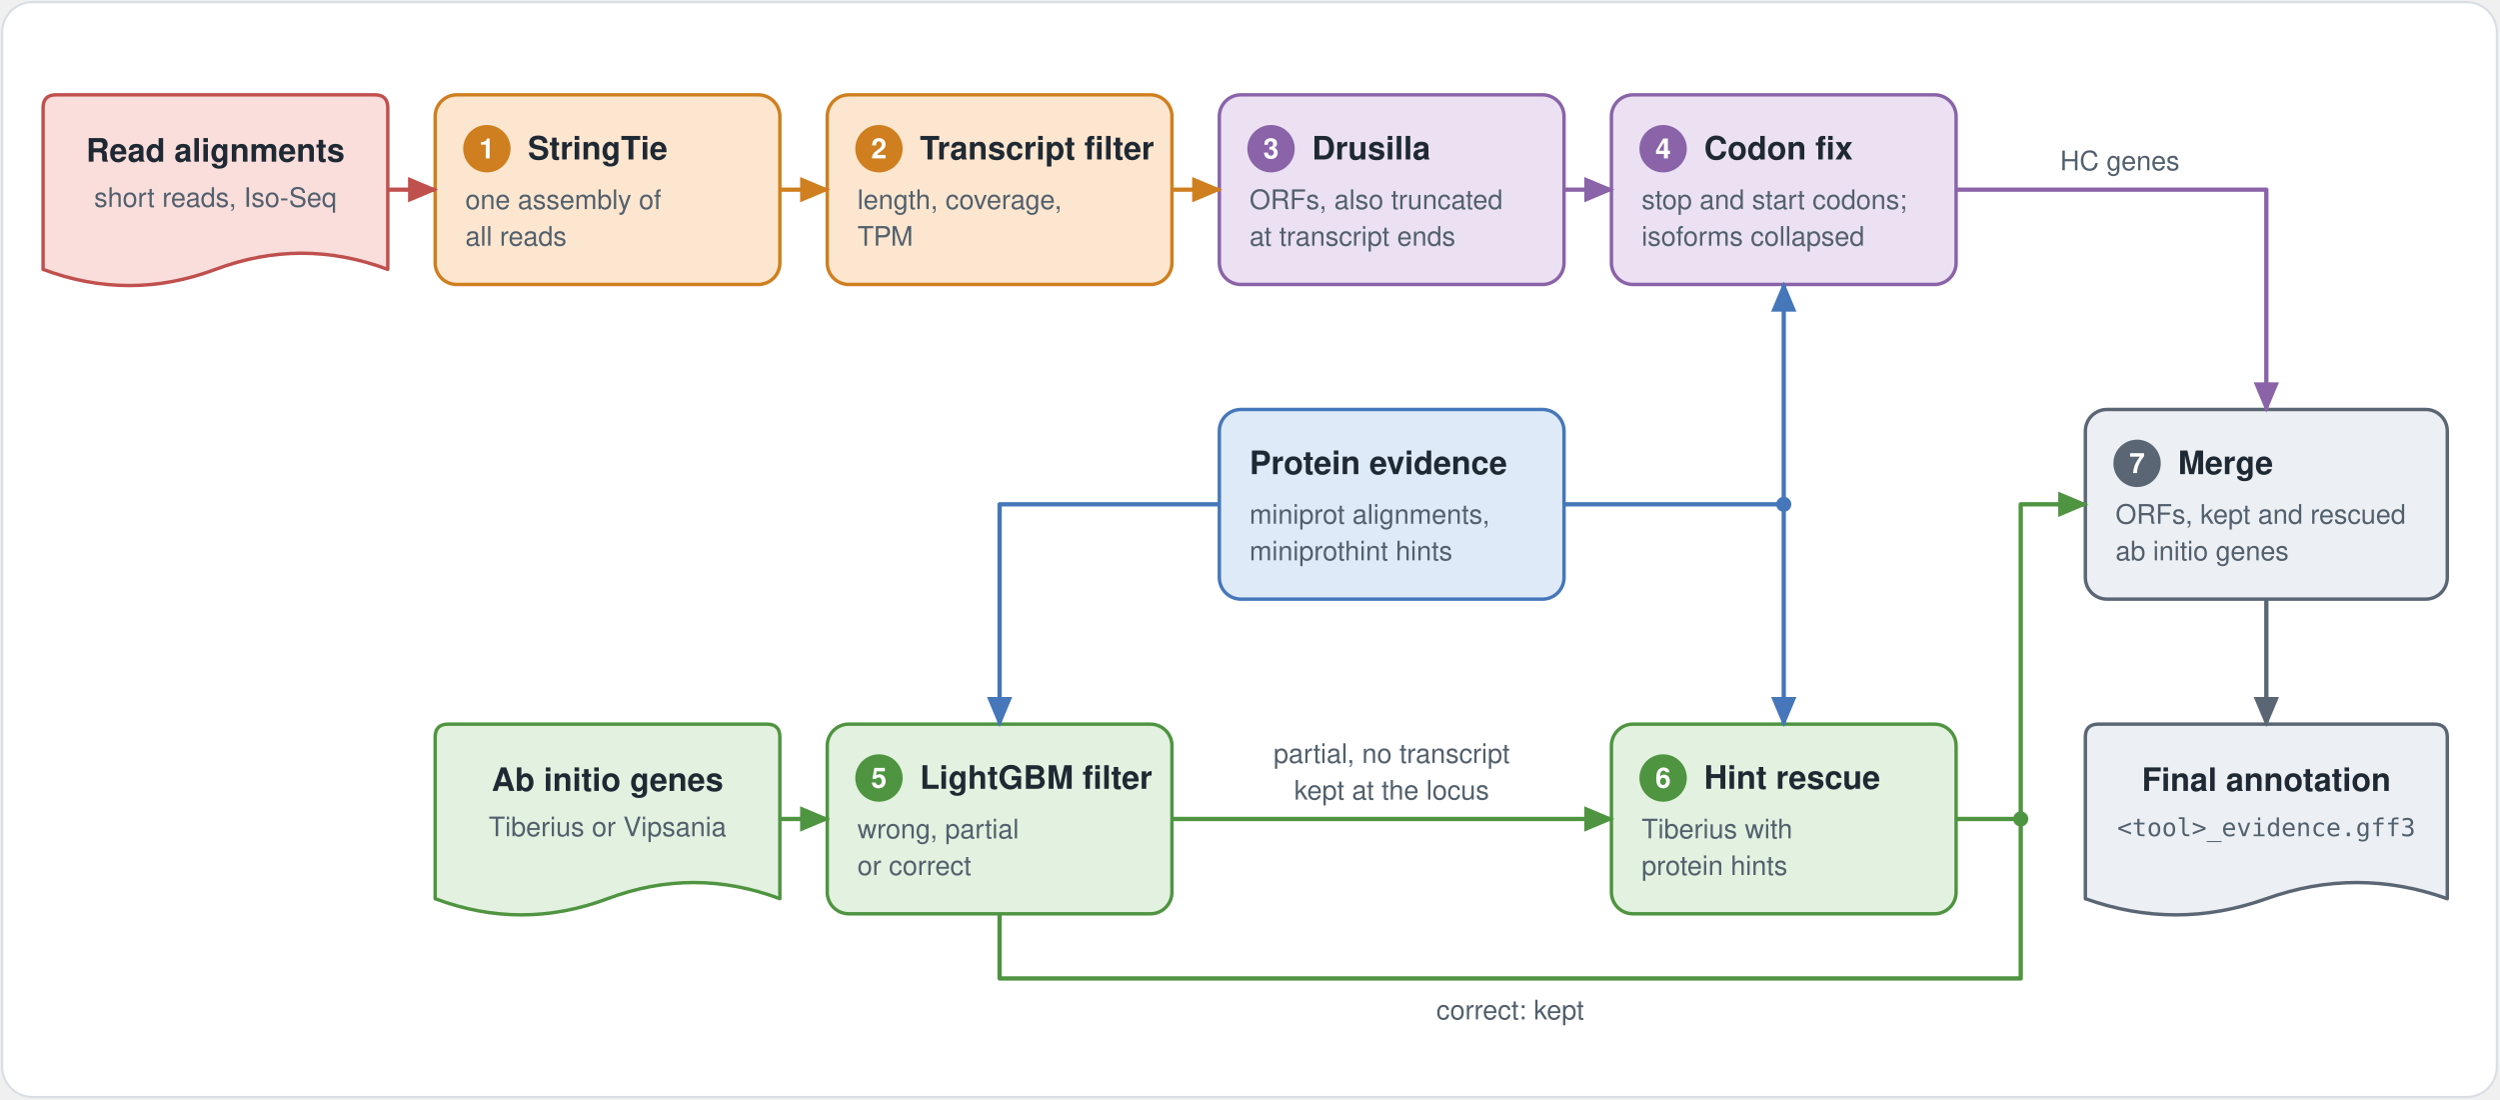
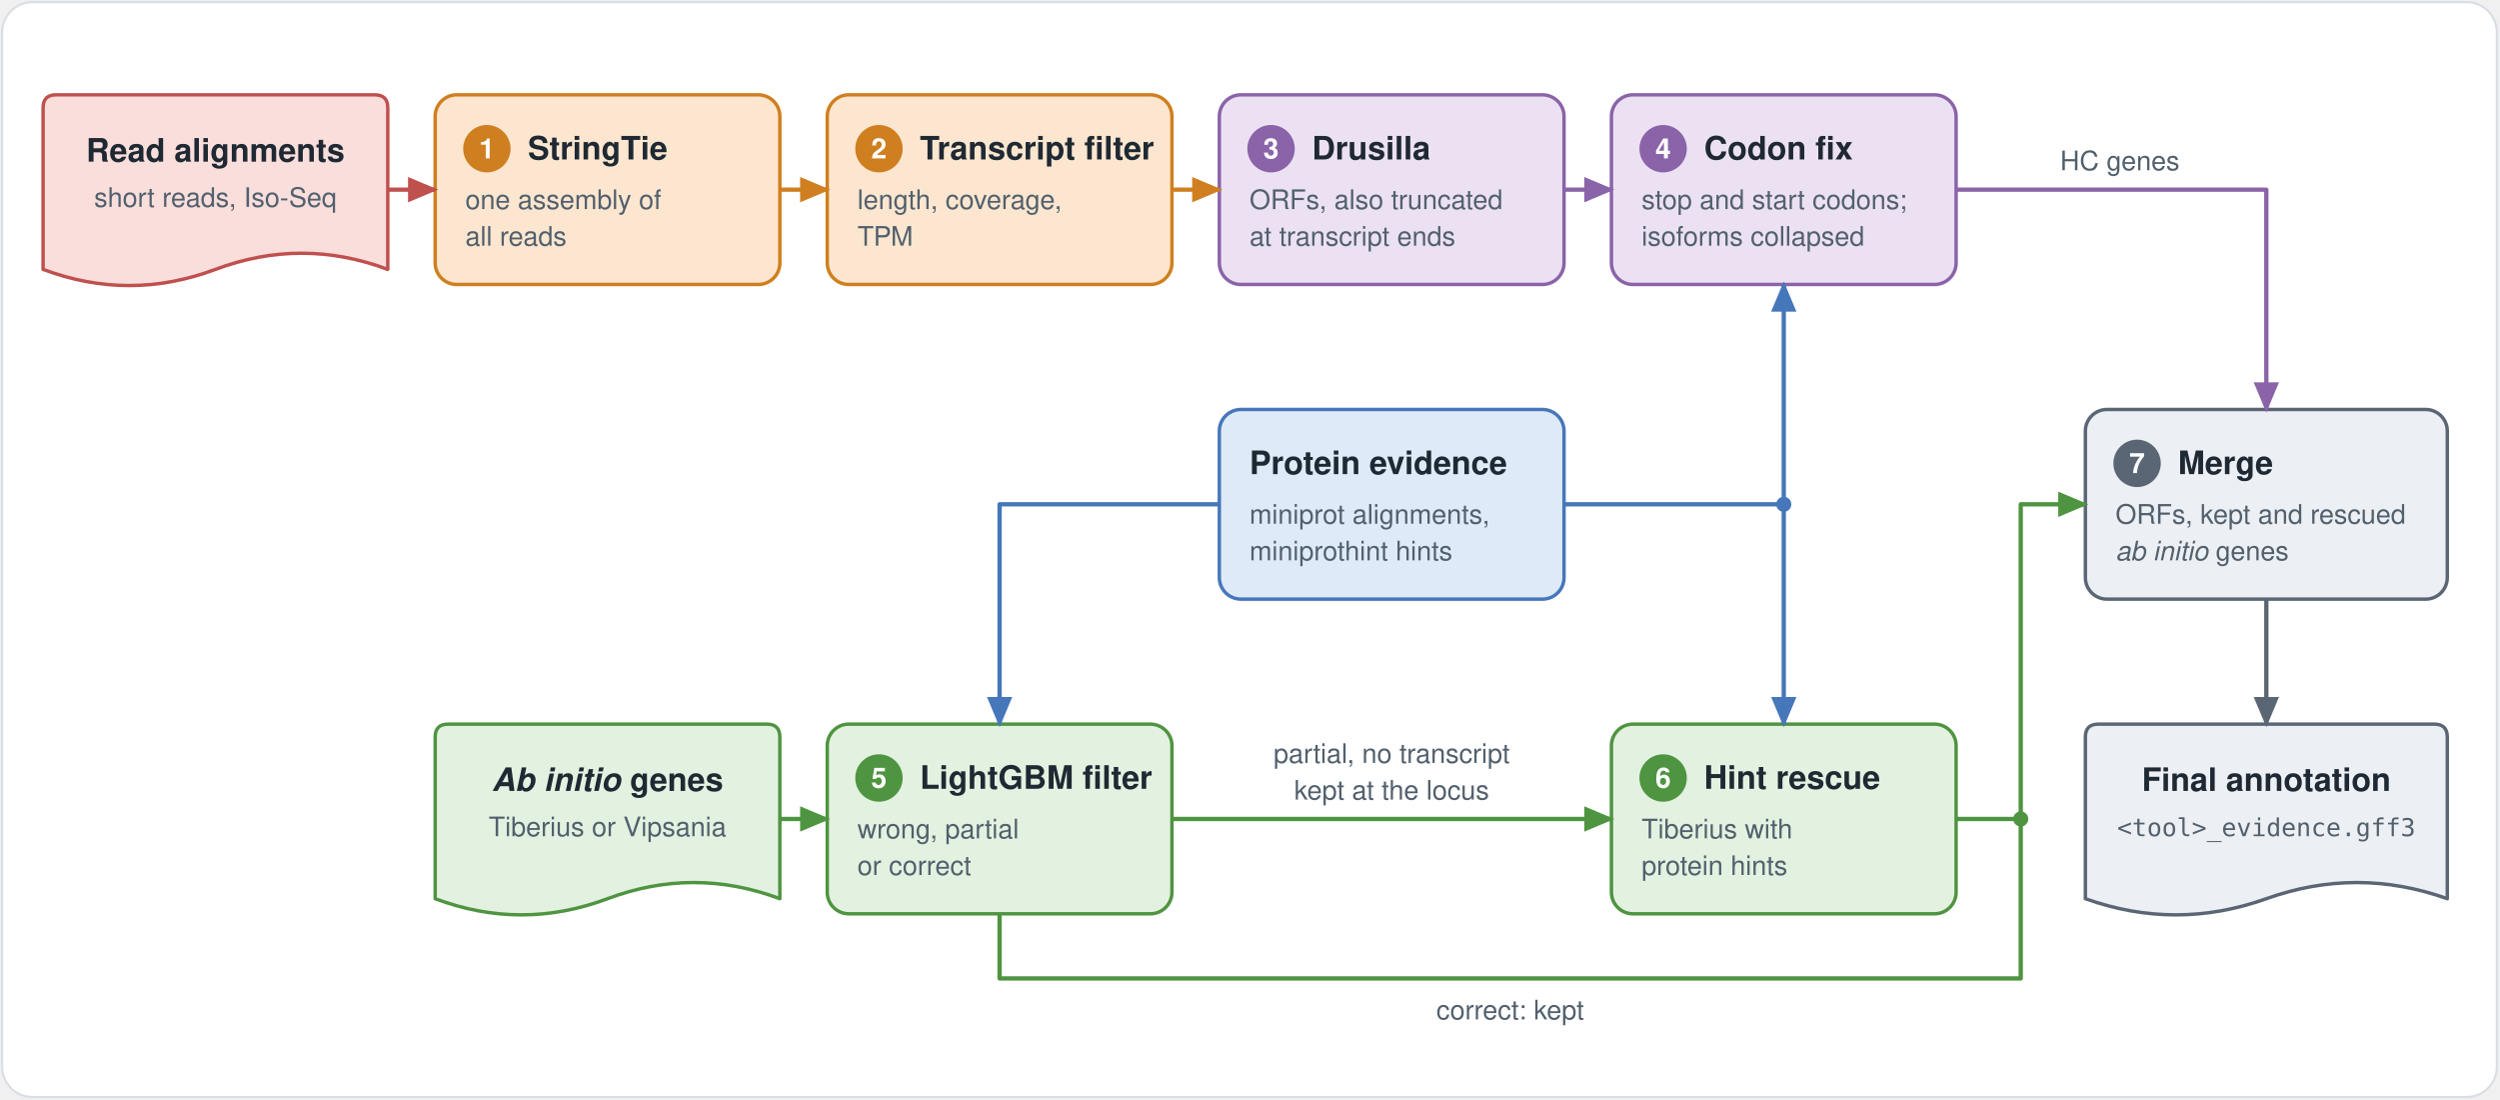
<svg xmlns="http://www.w3.org/2000/svg" viewBox="0 0 1160 510" width="1160" height="510" role="img" aria-labelledby="t d">
  <defs>
    <marker id="a-green" viewBox="0 0 10 10" refX="9" refY="5" markerWidth="7" markerHeight="7" orient="auto-start-reverse">
      <path d="M0,0.8 L10,5 L0,9.2 Z" fill="#4f9440" />
    </marker>
    <marker id="a-blue" viewBox="0 0 10 10" refX="9" refY="5" markerWidth="7" markerHeight="7" orient="auto-start-reverse">
      <path d="M0,0.8 L10,5 L0,9.2 Z" fill="#4577ba" />
    </marker>
    <marker id="a-red" viewBox="0 0 10 10" refX="9" refY="5" markerWidth="7" markerHeight="7" orient="auto-start-reverse">
      <path d="M0,0.8 L10,5 L0,9.2 Z" fill="#c0504d" />
    </marker>
    <marker id="a-yellow" viewBox="0 0 10 10" refX="9" refY="5" markerWidth="7" markerHeight="7" orient="auto-start-reverse">
      <path d="M0,0.8 L10,5 L0,9.2 Z" fill="#b8921a" />
    </marker>
    <marker id="a-orange" viewBox="0 0 10 10" refX="9" refY="5" markerWidth="7" markerHeight="7" orient="auto-start-reverse">
      <path d="M0,0.8 L10,5 L0,9.2 Z" fill="#cf7f1f" />
    </marker>
    <marker id="a-purple" viewBox="0 0 10 10" refX="9" refY="5" markerWidth="7" markerHeight="7" orient="auto-start-reverse">
      <path d="M0,0.8 L10,5 L0,9.2 Z" fill="#8a63a8" />
    </marker>
    <marker id="a-grey" viewBox="0 0 10 10" refX="9" refY="5" markerWidth="7" markerHeight="7" orient="auto-start-reverse">
      <path d="M0,0.8 L10,5 L0,9.2 Z" fill="#5b6675" />
    </marker>
  </defs>
  <rect x="1" y="1" width="1158" height="508" rx="14" fill="#ffffff" stroke="#d9dee4" />
  <path d="M20,50 q0,-6 6,-6 h148 q6,0 6,6 V125 q-40.0,-15 -80.0,0 t-80.0,0 Z" fill="#f9dedc" stroke="#c0504d" stroke-width="1.6" stroke-linejoin="round" />
  <text x="100.0" y="75" font-family="Helvetica, Arial, sans-serif" font-size="15" font-weight="bold" fill="#1f2933" text-anchor="middle">Read alignments</text>
  <text x="100.0" y="96" font-family="Helvetica, Arial, sans-serif" font-size="12.5" font-weight="normal" fill="#52606d" text-anchor="middle">short reads, Iso-Seq</text>
  <rect x="202" y="44" width="160" height="88" rx="10" fill="#fde6cf" stroke="#cf7f1f" stroke-width="1.6" />
  <circle cx="226" cy="69" r="11" fill="#cf7f1f" />
  <text x="226" y="73.5" font-family="Helvetica, Arial, sans-serif" font-size="13" font-weight="bold" fill="#ffffff" text-anchor="middle">1</text>
  <text x="245" y="74" font-family="Helvetica, Arial, sans-serif" font-size="15" font-weight="bold" fill="#1f2933" text-anchor="start">StringTie</text>
  <text x="216" y="97" font-family="Helvetica, Arial, sans-serif" font-size="12.5" font-weight="normal" fill="#52606d" text-anchor="start">one assembly of</text>
  <text x="216" y="114" font-family="Helvetica, Arial, sans-serif" font-size="12.5" font-weight="normal" fill="#52606d" text-anchor="start">all reads</text>
  <rect x="384" y="44" width="160" height="88" rx="10" fill="#fde6cf" stroke="#cf7f1f" stroke-width="1.6" />
  <circle cx="408" cy="69" r="11" fill="#cf7f1f" />
  <text x="408" y="73.5" font-family="Helvetica, Arial, sans-serif" font-size="13" font-weight="bold" fill="#ffffff" text-anchor="middle">2</text>
  <text x="427" y="74" font-family="Helvetica, Arial, sans-serif" font-size="15" font-weight="bold" fill="#1f2933" text-anchor="start">Transcript filter</text>
  <text x="398" y="97" font-family="Helvetica, Arial, sans-serif" font-size="12.5" font-weight="normal" fill="#52606d" text-anchor="start">length, coverage,</text>
  <text x="398" y="114" font-family="Helvetica, Arial, sans-serif" font-size="12.5" font-weight="normal" fill="#52606d" text-anchor="start">TPM</text>
  <rect x="566" y="44" width="160" height="88" rx="10" fill="#ebe1f2" stroke="#8a63a8" stroke-width="1.6" />
  <circle cx="590" cy="69" r="11" fill="#8a63a8" />
  <text x="590" y="73.5" font-family="Helvetica, Arial, sans-serif" font-size="13" font-weight="bold" fill="#ffffff" text-anchor="middle">3</text>
  <text x="609" y="74" font-family="Helvetica, Arial, sans-serif" font-size="15" font-weight="bold" fill="#1f2933" text-anchor="start">Drusilla</text>
  <text x="580" y="97" font-family="Helvetica, Arial, sans-serif" font-size="12.5" font-weight="normal" fill="#52606d" text-anchor="start">ORFs, also truncated</text>
  <text x="580" y="114" font-family="Helvetica, Arial, sans-serif" font-size="12.5" font-weight="normal" fill="#52606d" text-anchor="start">at transcript ends</text>
  <rect x="748" y="44" width="160" height="88" rx="10" fill="#ebe1f2" stroke="#8a63a8" stroke-width="1.6" />
  <circle cx="772" cy="69" r="11" fill="#8a63a8" />
  <text x="772" y="73.5" font-family="Helvetica, Arial, sans-serif" font-size="13" font-weight="bold" fill="#ffffff" text-anchor="middle">4</text>
  <text x="791" y="74" font-family="Helvetica, Arial, sans-serif" font-size="15" font-weight="bold" fill="#1f2933" text-anchor="start">Codon fix</text>
  <text x="762" y="97" font-family="Helvetica, Arial, sans-serif" font-size="12.5" font-weight="normal" fill="#52606d" text-anchor="start">stop and start codons;</text>
  <text x="762" y="114" font-family="Helvetica, Arial, sans-serif" font-size="12.5" font-weight="normal" fill="#52606d" text-anchor="start">isoforms collapsed</text>
  <rect x="566" y="190" width="160" height="88" rx="10" fill="#dfeaf8" stroke="#4577ba" stroke-width="1.6" />
  <text x="580" y="220" font-family="Helvetica, Arial, sans-serif" font-size="15" font-weight="bold" fill="#1f2933" text-anchor="start">Protein evidence</text>
  <text x="580" y="243" font-family="Helvetica, Arial, sans-serif" font-size="12.5" font-weight="normal" fill="#52606d" text-anchor="start">miniprot alignments,</text>
  <text x="580" y="260" font-family="Helvetica, Arial, sans-serif" font-size="12.5" font-weight="normal" fill="#52606d" text-anchor="start">miniprothint hints</text>
  <path d="M202,342 q0,-6 6,-6 h148 q6,0 6,6 V417 q-40.0,-15 -80.0,0 t-80.0,0 Z" fill="#e3f1e0" stroke="#4f9440" stroke-width="1.6" stroke-linejoin="round" />
-   <text x="282.0" y="367" font-family="Helvetica, Arial, sans-serif" font-size="15" font-weight="bold" fill="#1f2933" text-anchor="middle">Ab initio genes</text>
+   <text x="282.0" y="367" font-family="Helvetica, Arial, sans-serif" font-size="15" font-weight="bold" fill="#1f2933" text-anchor="middle">
+     <tspan font-style="italic">Ab initio</tspan> genes</text>
  <text x="282.0" y="388" font-family="Helvetica, Arial, sans-serif" font-size="12.5" font-weight="normal" fill="#52606d" text-anchor="middle">Tiberius or Vipsania</text>
  <rect x="384" y="336" width="160" height="88" rx="10" fill="#e3f1e0" stroke="#4f9440" stroke-width="1.6" />
  <circle cx="408" cy="361" r="11" fill="#4f9440" />
  <text x="408" y="365.5" font-family="Helvetica, Arial, sans-serif" font-size="13" font-weight="bold" fill="#ffffff" text-anchor="middle">5</text>
  <text x="427" y="366" font-family="Helvetica, Arial, sans-serif" font-size="15" font-weight="bold" fill="#1f2933" text-anchor="start">LightGBM filter</text>
  <text x="398" y="389" font-family="Helvetica, Arial, sans-serif" font-size="12.5" font-weight="normal" fill="#52606d" text-anchor="start">wrong, partial</text>
  <text x="398" y="406" font-family="Helvetica, Arial, sans-serif" font-size="12.5" font-weight="normal" fill="#52606d" text-anchor="start">or correct</text>
  <rect x="748" y="336" width="160" height="88" rx="10" fill="#e3f1e0" stroke="#4f9440" stroke-width="1.6" />
  <circle cx="772" cy="361" r="11" fill="#4f9440" />
  <text x="772" y="365.5" font-family="Helvetica, Arial, sans-serif" font-size="13" font-weight="bold" fill="#ffffff" text-anchor="middle">6</text>
  <text x="791" y="366" font-family="Helvetica, Arial, sans-serif" font-size="15" font-weight="bold" fill="#1f2933" text-anchor="start">Hint rescue</text>
  <text x="762" y="389" font-family="Helvetica, Arial, sans-serif" font-size="12.5" font-weight="normal" fill="#52606d" text-anchor="start">Tiberius with</text>
  <text x="762" y="406" font-family="Helvetica, Arial, sans-serif" font-size="12.5" font-weight="normal" fill="#52606d" text-anchor="start">protein hints</text>
  <rect x="968" y="190" width="168" height="88" rx="10" fill="#eceff3" stroke="#5b6675" stroke-width="1.6" />
  <circle cx="992" cy="215" r="11" fill="#5b6675" />
  <text x="992" y="219.5" font-family="Helvetica, Arial, sans-serif" font-size="13" font-weight="bold" fill="#ffffff" text-anchor="middle">7</text>
  <text x="1011" y="220" font-family="Helvetica, Arial, sans-serif" font-size="15" font-weight="bold" fill="#1f2933" text-anchor="start">Merge</text>
  <text x="982" y="243" font-family="Helvetica, Arial, sans-serif" font-size="12.5" font-weight="normal" fill="#52606d" text-anchor="start">ORFs, kept and rescued</text>
-   <text x="982" y="260" font-family="Helvetica, Arial, sans-serif" font-size="12.5" font-weight="normal" fill="#52606d" text-anchor="start">ab initio genes</text>
+   <text x="982" y="260" font-family="Helvetica, Arial, sans-serif" font-size="12.5" font-weight="normal" fill="#52606d" text-anchor="start">
+     <tspan font-style="italic">ab initio</tspan> genes</text>
  <path d="M968,342 q0,-6 6,-6 h156 q6,0 6,6 V417 q-42.0,-15 -84.0,0 t-84.0,0 Z" fill="#eceff3" stroke="#5b6675" stroke-width="1.6" stroke-linejoin="round" />
  <text x="1052.0" y="367" font-family="Helvetica, Arial, sans-serif" font-size="15" font-weight="bold" fill="#1f2933" text-anchor="middle">Final annotation</text>
  <text x="1052.0" y="388" font-family="ui-monospace, SFMono-Regular, Menlo, Consolas, 'DejaVu Sans Mono', monospace" font-size="11.5" font-weight="normal" fill="#52606d" text-anchor="middle">&lt;tool&gt;_evidence.gff3</text>
  <path d="M180,88.0 L202,88.0" fill="none" stroke="#c0504d" stroke-width="2" stroke-linejoin="round" marker-end="url(#a-red)" />
  <path d="M362,88.0 L384,88.0" fill="none" stroke="#cf7f1f" stroke-width="2" stroke-linejoin="round" marker-end="url(#a-orange)" />
  <path d="M544,88.0 L566,88.0" fill="none" stroke="#cf7f1f" stroke-width="2" stroke-linejoin="round" marker-end="url(#a-orange)" />
  <path d="M726,88.0 L748,88.0" fill="none" stroke="#8a63a8" stroke-width="2" stroke-linejoin="round" marker-end="url(#a-purple)" />
  <path d="M908,88.0 L1052.0,88.0 L1052.0,190" fill="none" stroke="#8a63a8" stroke-width="2" stroke-linejoin="round" marker-end="url(#a-purple)" />
  <text x="984.0" y="79.0" font-family="Helvetica, Arial, sans-serif" font-size="12.5" font-weight="normal" fill="#52606d" text-anchor="middle">HC genes</text>
  <path d="M726,234.0 L828.0,234.0 L828.0,132" fill="none" stroke="#4577ba" stroke-width="2" stroke-linejoin="round" marker-end="url(#a-blue)" />
  <path d="M828.0,234.0 L828.0,336" fill="none" stroke="#4577ba" stroke-width="2" stroke-linejoin="round" marker-end="url(#a-blue)" />
  <circle cx="828.0" cy="234.0" r="3.5" fill="#4577ba" />
  <path d="M566,234.0 L464.0,234.0 L464.0,336" fill="none" stroke="#4577ba" stroke-width="2" stroke-linejoin="round" marker-end="url(#a-blue)" />
  <path d="M362,380.0 L384,380.0" fill="none" stroke="#4f9440" stroke-width="2" stroke-linejoin="round" marker-end="url(#a-green)" />
  <path d="M544,380.0 L748,380.0" fill="none" stroke="#4f9440" stroke-width="2" stroke-linejoin="round" marker-end="url(#a-green)" />
  <text x="646.0" y="354.0" font-family="Helvetica, Arial, sans-serif" font-size="12.5" font-weight="normal" fill="#52606d" text-anchor="middle">partial, no transcript</text>
  <text x="646.0" y="371.0" font-family="Helvetica, Arial, sans-serif" font-size="12.5" font-weight="normal" fill="#52606d" text-anchor="middle">kept at the locus</text>
  <path d="M908,380.0 L938,380.0" fill="none" stroke="#4f9440" stroke-width="2" stroke-linejoin="round" />
  <path d="M464.0,424 L464.0,454 L938,454 L938,234.0 L968,234.0" fill="none" stroke="#4f9440" stroke-width="2" stroke-linejoin="round" marker-end="url(#a-green)" />
  <circle cx="938" cy="380.0" r="3.5" fill="#4f9440" />
  <text x="701.0" y="473" font-family="Helvetica, Arial, sans-serif" font-size="12.5" font-weight="normal" fill="#52606d" text-anchor="middle">correct: kept</text>
  <path d="M1052.0,278 L1052.0,336" fill="none" stroke="#5b6675" stroke-width="2" stroke-linejoin="round" marker-end="url(#a-grey)" />
</svg>
